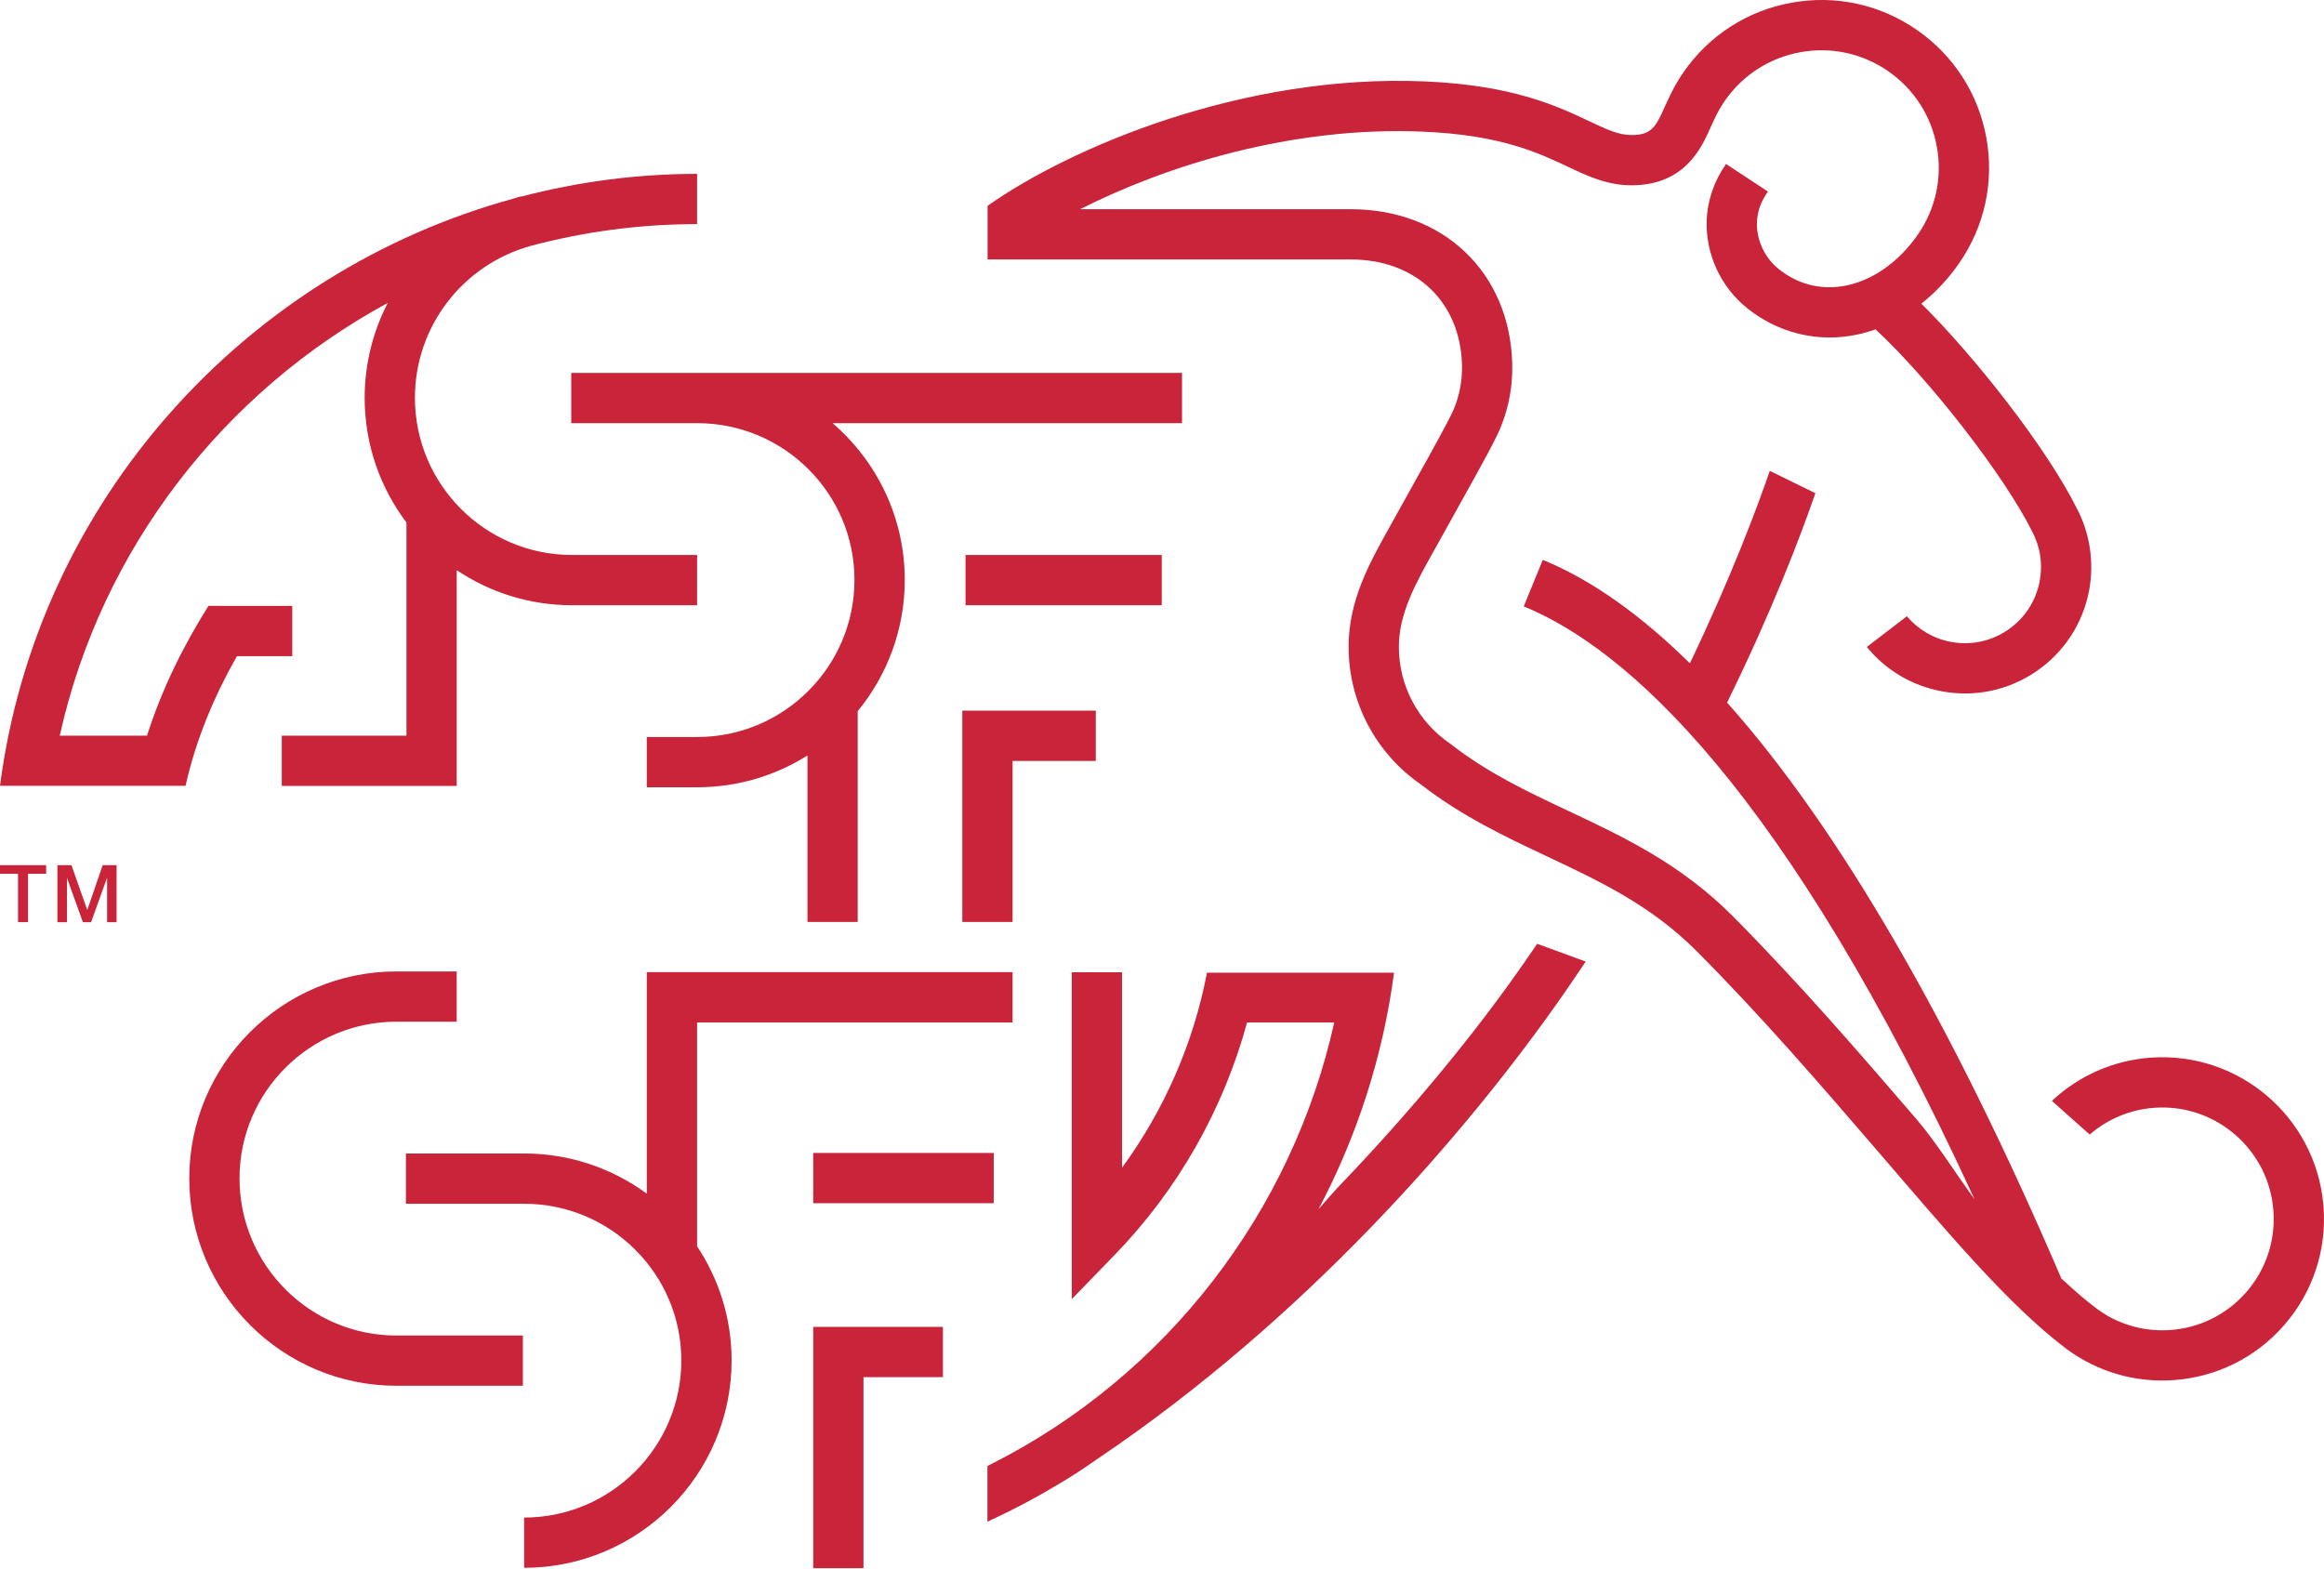
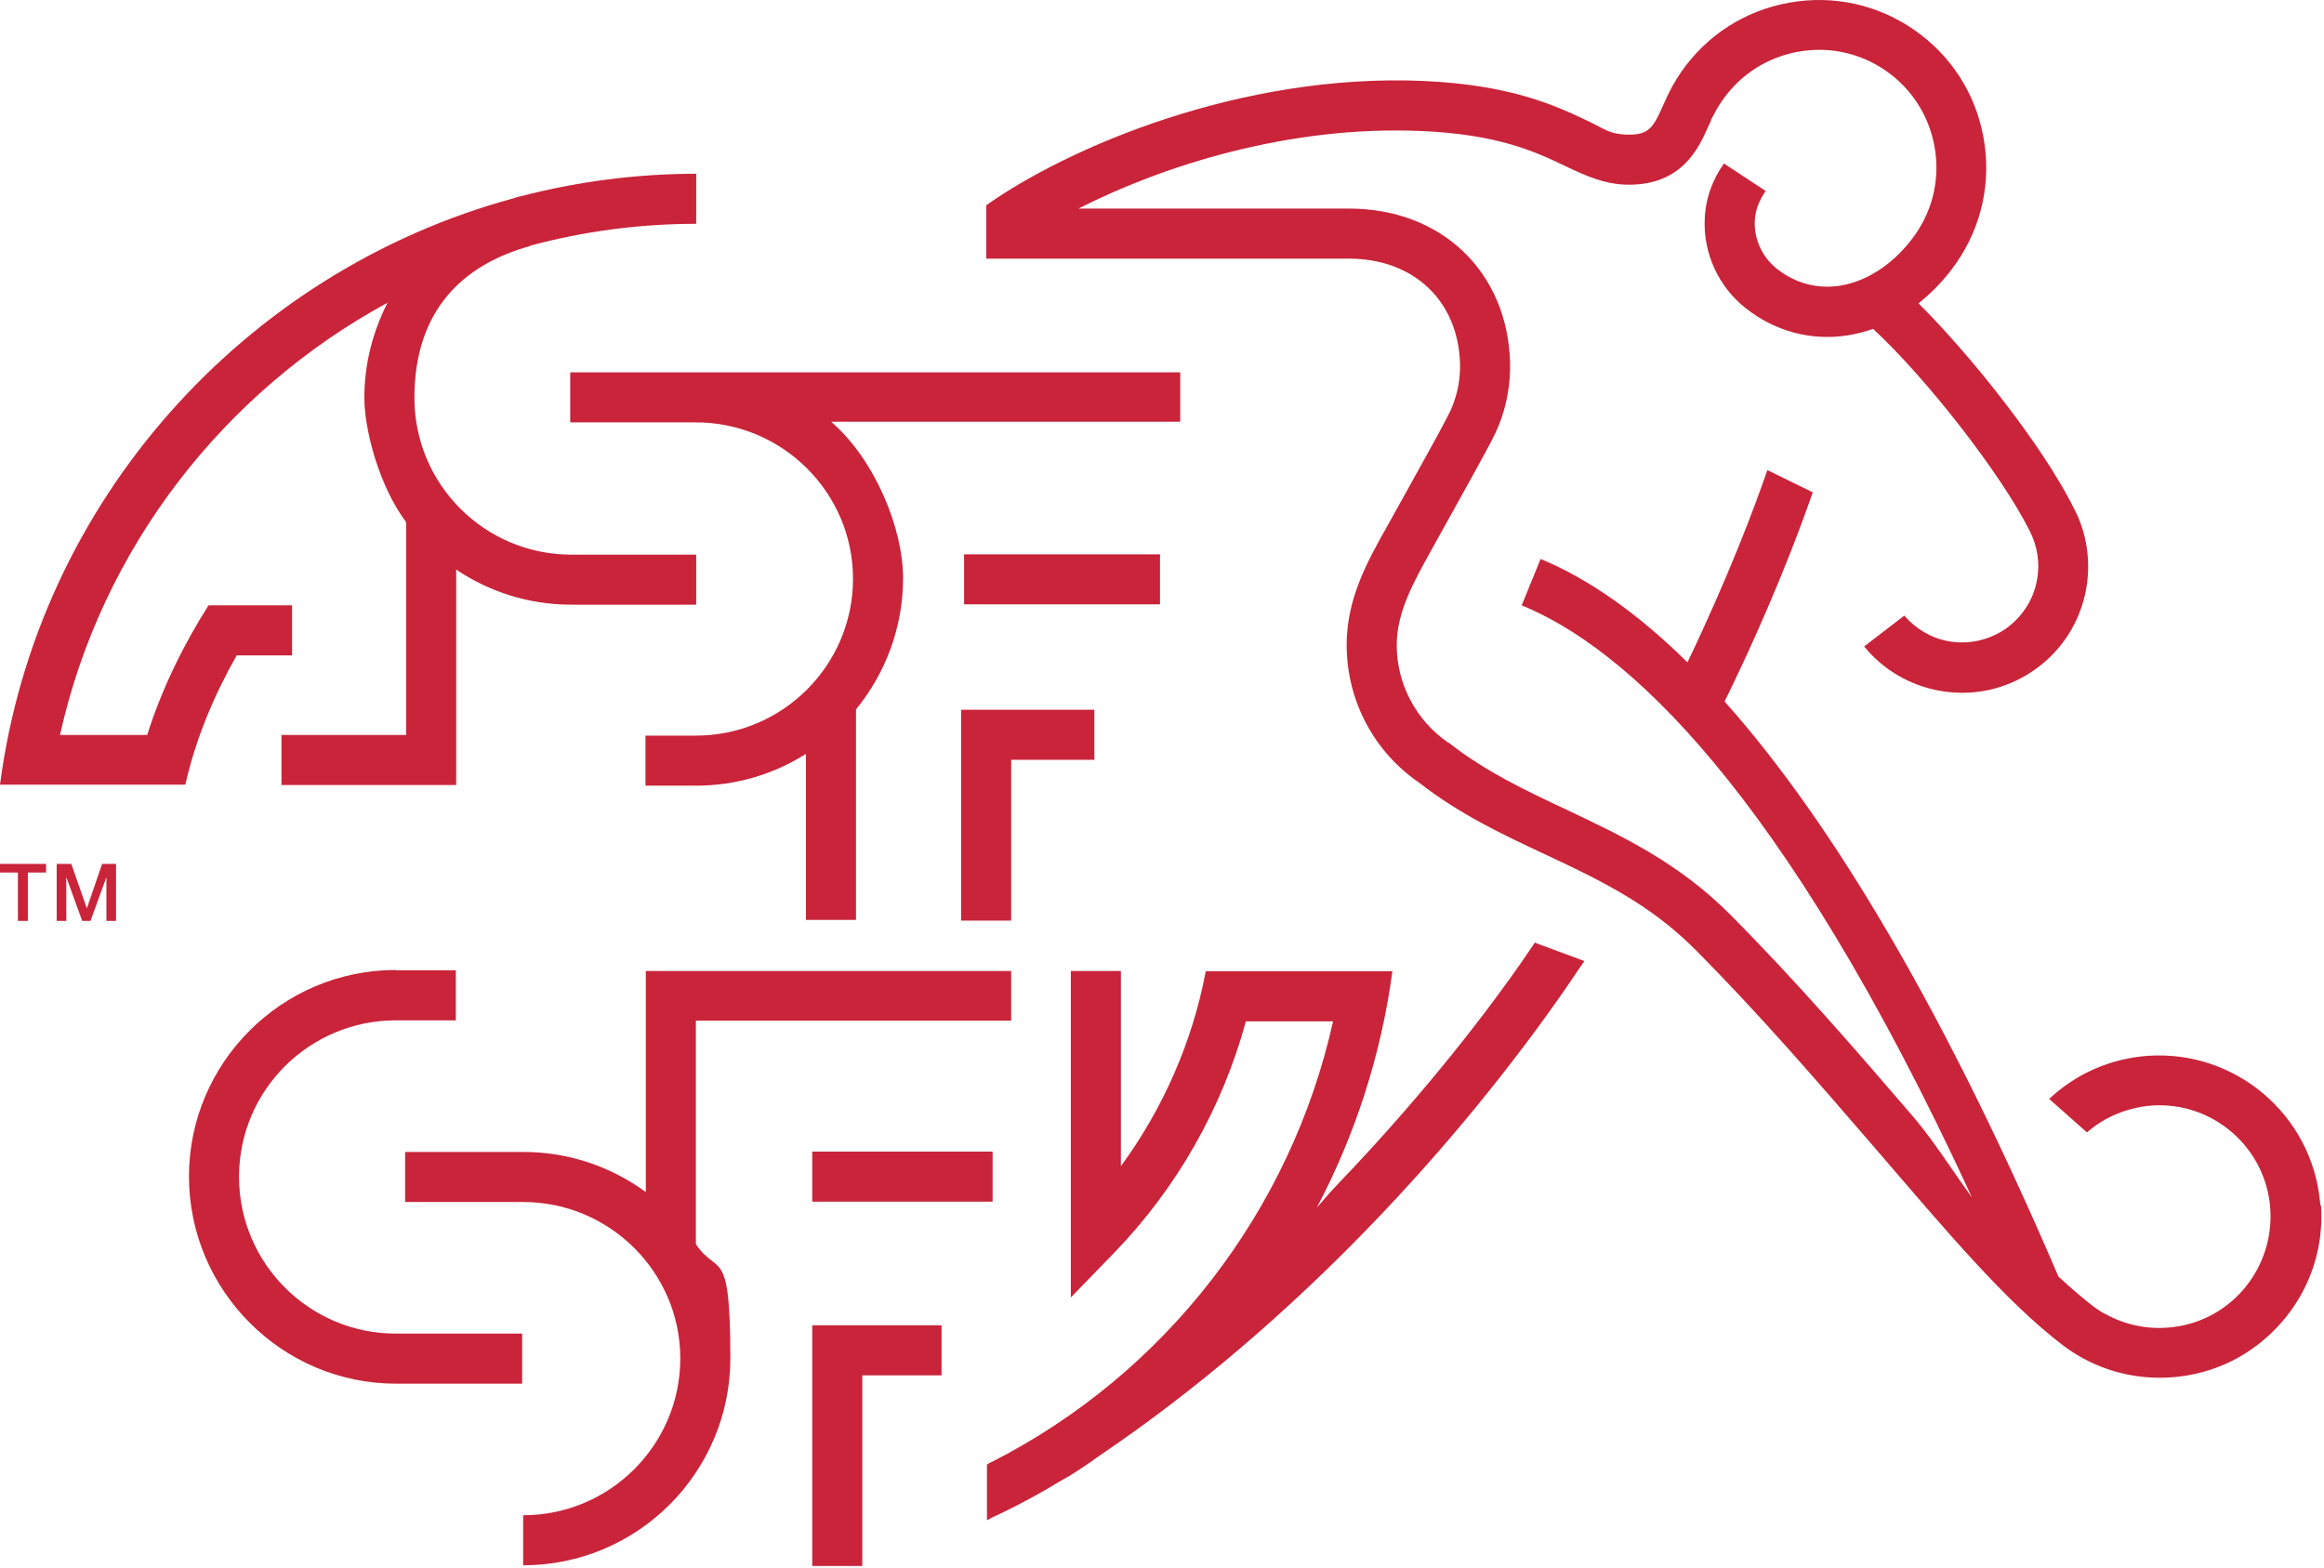
- <svg xmlns="http://www.w3.org/2000/svg" width="490pt" height="330.67pt" viewBox="0 0 490 330.67" version="1.1">
-   <defs>
-     <clipPath id="clip1">
-       <path d="M 39 199 L 335 199 L 335 330.672 L 39 330.672 Z M 39 199 " />
-     </clipPath>
-   </defs>
-   <g id="surface1">
-     <path style=" stroke:none;fill-rule:nonzero;fill:rgb(78.799%,14.099%,22.699%);fill-opacity:1;" d="M 111.918 51.844 C 123.141 48.855 134.895 47.258 146.98 47.258 L 146.98 36.664 C 134.211 36.664 121.785 38.348 109.902 41.453 L 109.883 41.395 C 109.379 41.523 108.895 41.691 108.402 41.844 C 51.707 57.273 7.781 105.766 0 165.695 L 39.125 165.695 C 41.348 155.723 45.32 146.516 49.953 138.363 L 61.625 138.363 L 61.625 127.766 L 43.957 127.758 C 38.879 135.801 34.215 145.008 31 155.125 L 12.602 155.125 C 21.359 115.613 47.258 82.594 81.754 63.875 C 78.641 69.922 76.887 76.73 76.887 83.879 C 76.887 93.754 80.176 102.863 85.699 110.188 L 85.699 155.125 L 59.41 155.125 L 59.41 165.723 L 96.297 165.723 L 96.297 120.227 C 103.242 124.891 111.598 127.621 120.578 127.621 L 146.98 127.621 L 146.98 117.023 L 120.578 117.023 C 102.328 117.023 87.484 102.152 87.484 83.879 C 87.484 68.91 97.504 55.84 111.918 51.844 Z M 249.219 78.633 L 120.441 78.633 L 120.441 89.23 L 147.004 89.23 C 165.293 89.23 180.156 104.051 180.156 122.273 C 180.156 140.539 165.293 155.41 147.004 155.41 L 136.375 155.41 L 136.375 166.008 L 147.004 166.008 C 155.535 166.008 163.504 163.543 170.25 159.305 L 170.25 194.406 L 180.84 194.406 L 180.84 149.965 C 187.031 142.418 190.762 132.773 190.762 122.273 C 190.762 109.07 184.844 97.234 175.539 89.23 L 249.219 89.23 Z M 203.578 127.621 L 244.945 127.621 L 244.945 117.023 L 203.578 117.023 Z M 202.895 149.855 L 202.895 194.406 L 213.492 194.406 L 213.492 160.453 L 231.043 160.453 L 231.043 149.852 L 202.895 149.852 " />
-     <g clip-path="url(#clip1)" clip-rule="nonzero">
-       <path style=" stroke:none;fill-rule:nonzero;fill:rgb(78.799%,14.099%,22.699%);fill-opacity:1;" d="M 83.594 204.844 C 59.5 204.844 39.906 224.422 39.906 248.48 C 39.906 272.598 59.5 292.211 83.594 292.211 L 110.242 292.211 L 110.242 281.617 L 83.594 281.617 C 65.344 281.617 50.5 266.754 50.5 248.48 C 50.5 230.266 65.344 215.441 83.594 215.441 L 96.289 215.441 L 96.289 204.844 Z M 213.492 215.598 L 213.492 204.996 L 136.375 204.996 L 136.375 251.711 C 129.129 246.387 120.18 243.23 110.504 243.23 L 85.582 243.23 L 85.582 253.828 L 110.504 253.828 C 128.781 253.828 143.652 268.652 143.652 286.863 C 143.652 305.133 128.781 320 110.504 320 L 110.504 330.598 C 134.629 330.598 154.254 310.977 154.254 286.863 C 154.254 277.98 151.566 269.711 146.98 262.809 L 146.98 215.598 Z M 171.465 253.711 L 209.52 253.711 L 209.52 243.113 L 171.465 243.113 Z M 171.465 279.801 L 171.465 330.672 L 182.062 330.672 L 182.062 290.398 L 198.809 290.398 L 198.809 279.801 Z M 324.105 199.012 C 323.16 200.395 322.207 201.781 321.234 203.18 C 311.387 217.352 298.172 233.57 282.91 249.512 C 281.25 251.246 279.617 253.105 277.988 254.996 C 286.113 239.617 291.594 222.758 293.922 205.109 L 254.48 205.109 C 251.66 219.945 245.488 234.012 236.574 246.242 L 236.574 205.016 L 225.977 205.016 L 225.977 273.941 L 235.078 264.555 C 248.402 250.809 257.965 233.875 262.938 215.594 L 281.32 215.594 C 272.438 255.57 245.984 289.984 209.121 308.664 C 209.059 308.695 209.008 308.723 208.191 309.133 L 208.191 320.895 C 209.004 320.488 209.062 320.457 209.121 320.43 C 214.32 318.023 219.324 315.324 224.156 312.375 C 224.457 312.207 224.777 312.004 225.137 311.781 C 225.16 311.77 225.188 311.742 225.215 311.73 C 227.465 310.328 229.66 308.859 231.824 307.34 C 274.375 278.551 308.473 240.168 330.152 208.922 C 331.578 206.859 332.969 204.812 334.34 202.766 L 324.105 199.012 " />
-     </g>
-     <path style=" stroke:none;fill-rule:nonzero;fill:rgb(78.799%,14.099%,22.699%);fill-opacity:1;" d="M 489.91 254.617 C 489.887 254.344 489.867 254.066 489.84 253.797 C 488.105 235.457 471.984 221.723 453.512 223.023 C 445.617 223.578 438.324 226.801 432.629 232.141 L 440.605 239.238 C 444.414 235.945 449.148 233.957 454.258 233.59 C 467.176 232.68 478.426 242.445 479.34 255.367 C 479.781 261.621 477.762 267.68 473.66 272.418 C 469.535 277.156 463.832 280.016 457.57 280.457 C 452.934 280.781 448.414 279.738 444.445 277.512 C 444.414 277.488 444.383 277.473 444.348 277.449 C 443.598 277.02 442.875 276.531 442.164 276.016 C 439.766 274.215 437.234 272.031 434.609 269.566 C 411.492 215.613 387.641 174.52 364.145 148.145 C 373.609 128.871 379.578 113.207 382.762 103.996 L 373.148 99.289 C 370.352 107.395 364.922 121.875 356.301 139.871 C 345.84 129.559 335.469 122.223 325.289 118.059 L 321.27 127.867 C 342.668 136.613 376.18 165.715 416.316 252.883 C 412.332 247.43 408.156 240.738 404.008 235.91 C 392.449 222.496 379.355 207.285 365.301 193.152 C 354.363 182.156 342.316 176.477 330.668 170.992 C 321.938 166.879 313.699 162.988 306.039 157.023 L 305.902 156.918 L 305.766 156.82 C 298.965 152.195 294.914 144.531 294.941 136.316 C 294.961 129.336 298.496 123.004 302.238 116.301 L 307.133 107.508 C 313.164 96.668 315.648 92.168 316.566 89.695 C 318.172 85.633 318.957 81.223 318.844 76.715 C 318.367 57.469 304.332 44.059 284.707 44.117 L 227.738 44.117 C 245.629 35.047 272.188 26.555 300.066 27.762 C 316.418 28.473 324.262 32.18 330.562 35.152 C 334.844 37.172 338.879 39.07 344.004 39.07 C 355.242 39.07 358.777 31.129 360.668 26.855 L 361.289 25.5 L 361.387 25.316 C 362.027 23.887 362.789 22.523 363.66 21.266 C 367.426 15.832 373.094 12.188 379.598 11.008 C 386.098 9.824 392.68 11.246 398.113 15.012 C 403.551 18.781 407.195 24.434 408.371 30.945 C 409.559 37.445 408.129 44.027 404.367 49.461 C 400.172 55.512 394.316 59.492 388.297 60.379 C 383.504 61.09 378.938 59.836 375.062 56.758 C 372.078 54.391 370.305 50.59 370.441 46.84 C 370.523 44.535 371.336 42.371 372.762 40.395 L 363.926 34.578 C 361.438 38.145 360.012 42.168 359.848 46.453 C 359.594 53.609 362.816 60.566 368.469 65.059 C 374.609 69.934 382.199 71.992 389.844 70.863 C 391.734 70.586 393.613 70.102 395.445 69.449 C 406.754 79.922 422.461 100.109 428.406 111.945 C 430.188 115.301 430.742 118.938 430.051 122.57 C 429.25 126.785 426.855 130.43 423.309 132.844 C 419.766 135.258 415.488 136.145 411.27 135.34 C 407.559 134.637 404.375 132.68 402.055 129.945 L 393.605 136.422 C 397.48 141.18 402.953 144.551 409.293 145.75 C 416.289 147.082 423.383 145.613 429.27 141.609 C 435.16 137.598 439.133 131.547 440.469 124.547 C 441.59 118.605 440.652 112.395 437.82 107.074 C 431.277 94.062 416.195 75.02 405.105 64.027 C 408.074 61.68 410.781 58.812 413.078 55.492 C 418.457 47.73 420.492 38.34 418.809 29.051 C 417.121 19.758 411.914 11.684 404.148 6.301 C 396.387 0.922 387.004 -1.113 377.707 0.574 C 368.414 2.258 360.332 7.465 354.953 15.23 C 353.707 17.031 352.625 18.961 351.719 20.984 C 351.703 20.977 350.992 22.547 350.992 22.547 C 349.113 26.762 348.195 28.477 344.008 28.477 C 341.262 28.477 338.812 27.316 335.094 25.566 C 328.312 22.359 319.016 17.977 300.531 17.172 C 261.844 15.488 225.301 31.32 208.223 43.41 L 208.223 54.715 L 284.73 54.715 C 298.473 54.676 307.922 63.621 308.25 76.98 C 308.254 77.176 308.254 77.371 308.254 77.566 C 308.254 80.441 307.723 83.246 306.676 85.902 C 305.961 87.812 302.57 93.91 297.871 102.344 L 292.984 111.129 C 288.746 118.715 284.371 126.559 284.344 136.285 L 284.344 136.383 C 284.344 148.043 290.086 158.91 299.711 165.504 C 308.242 172.121 317.348 176.422 326.148 180.566 C 337.473 185.91 348.16 190.945 357.789 200.617 C 371.574 214.484 383.98 228.891 395.977 242.82 C 410.656 259.867 423.422 275.164 435.719 284.449 C 442.23 289.266 450.145 291.594 458.312 291.02 C 467.398 290.371 475.695 286.23 481.66 279.355 C 487.621 272.48 490.559 263.695 489.91 254.617 M 299.809 167.301 C 299.77 167.281 299.746 167.254 299.711 167.23 C 299.652 167.184 299.594 167.152 299.527 167.105 L 299.809 167.301 " />
-     <path style=" stroke:none;fill-rule:nonzero;fill:rgb(78.799%,14.099%,22.699%);fill-opacity:1;" d="M 0 182.434 L 9.73 182.434 L 9.73 184.254 L 5.91 184.254 L 5.91 194.449 L 3.801 194.449 L 3.801 184.254 L 0 184.254 Z M 12.105 182.434 L 15.066 182.434 L 18.387 191.844 L 18.418 191.844 L 21.648 182.434 L 24.582 182.434 L 24.582 194.453 L 22.582 194.453 L 22.582 185.18 L 22.539 185.18 L 19.207 194.453 L 17.473 194.453 L 14.145 185.18 L 14.113 185.18 L 14.113 194.453 L 12.105 194.453 L 12.105 182.434 " />
-   </g>
+ <svg xmlns="http://www.w3.org/2000/svg" width="701" height="473" viewBox="0 0 701 473" fill="none">
+   <path d="M159.9 74.121C175.9 69.821 192.7 67.521 210 67.521V52.421C191.8 52.421 174 54.821 157 59.221C156.3 59.321 155.6 59.521 154.9 59.821C73.9 81.821 11.2 151.121 0 236.721H55.9C59.1 222.521 64.8 209.321 71.4 197.721H88.1V182.621H62.9C55.6 194.121 49 207.221 44.4 221.721H18.1C30.6 165.321 67.6 118.121 116.9 91.321C112.5 99.921 109.9 109.721 109.9 119.921C109.9 130.121 114.6 147.021 122.5 157.521V221.721H84.9V236.821H137.6V171.821C147.5 178.521 159.5 182.421 172.3 182.421H210V167.321H172.3C146.2 167.321 125 146.121 125 120.021C125 93.921 139.3 79.921 159.9 74.221V74.121ZM356 112.321H172V127.421H209.9C236 127.421 257.3 148.621 257.3 174.621C257.3 200.621 236.1 221.921 209.9 221.921H194.7V237.021H209.9C222.1 237.021 233.5 233.521 243.1 227.421V277.521H258.2V214.021C267 203.221 272.4 189.421 272.4 174.421C272.4 159.421 263.9 138.621 250.7 127.221H356V112.121V112.321ZM290.8 182.321H349.9V167.221H290.8V182.321ZM289.9 214.121V277.721H305V229.221H330.1V214.121H289.9Z" fill="#C9243A" />
+   <path d="M119.4 292.621C85 292.621 57 320.621 57 354.921C57 389.221 85 417.421 119.4 417.421H157.5V402.321H119.4C93.3 402.321 72.1 381.121 72.1 355.021C72.1 328.921 93.3 307.821 119.4 307.821H137.5V292.721H119.4V292.621ZM305 308.021V292.921H194.8V359.621C184.4 352.021 171.7 347.521 157.8 347.521H122.2V362.621H157.8C183.9 362.621 205.2 383.821 205.2 409.821C205.2 435.821 184 457.121 157.8 457.121V472.221C192.3 472.221 220.3 444.221 220.3 409.721C220.3 375.221 216.5 385.221 209.9 375.321V307.921H304.9L305 308.021ZM245 362.521H299.4V347.421H245V362.521ZM245 399.721V472.421H260.1V414.921H284V399.821H244.9L245 399.721ZM463 284.321C461.6 286.321 460.3 288.321 458.9 290.321C444.8 310.521 426 333.721 404.2 356.521C401.8 359.021 399.5 361.621 397.2 364.321C408.8 342.321 416.6 318.221 420 293.021H363.7C359.7 314.221 350.9 334.321 338.1 351.821V292.921H323V391.421L336 378.021C355 358.421 368.7 334.221 375.8 308.121H402.1C389.4 365.221 351.6 414.421 299 441.121C299 441.121 298.8 441.121 297.7 441.821V458.621C298.9 458.021 298.9 458.021 299 457.921C306.4 454.521 313.6 450.621 320.5 446.421C320.9 446.221 321.4 445.921 321.9 445.621C321.9 445.621 321.9 445.621 322 445.621C325.2 443.621 328.4 441.521 331.4 439.321C392.2 398.221 440.9 343.321 471.9 298.721C473.9 295.821 475.9 292.821 477.9 289.921L463.3 284.521" fill="#C9243A" />
+   <path d="M699.9 363.721C699.9 363.321 699.9 362.921 699.8 362.521C697.3 336.321 674.3 316.721 647.9 318.521C636.6 319.321 626.2 323.921 618.1 331.521L629.5 341.621C634.9 336.921 641.7 334.121 649 333.521C667.5 332.221 683.5 346.221 684.8 364.621C685.4 373.521 682.5 382.221 676.7 389.021C670.8 395.821 662.7 399.921 653.7 400.521C647.1 401.021 640.6 399.521 634.9 396.321C634.9 396.321 634.9 396.321 634.8 396.321C633.7 395.721 632.7 395.021 631.7 394.321C628.3 391.721 624.7 388.621 620.9 385.121C587.9 308.021 553.8 249.321 520.2 211.621C533.7 184.121 542.2 161.721 546.8 148.521L533.1 141.821C529.1 153.421 521.3 174.121 509 199.821C494.1 185.121 479.2 174.621 464.7 168.621L459 182.621C489.6 195.121 537.4 236.721 594.8 361.221C589.1 353.421 583.1 343.921 577.2 337.021C560.7 317.821 542 296.121 521.9 275.921C506.3 260.221 489.1 252.121 472.4 244.221C459.9 238.321 448.2 232.821 437.2 224.221L437 224.021H436.8C427.1 217.321 421.3 206.321 421.3 194.621C421.3 184.621 426.4 175.621 431.7 166.021L438.7 153.421C447.3 137.921 450.9 131.521 452.2 128.021C454.5 122.221 455.6 115.921 455.5 109.521C454.8 82.021 434.8 62.821 406.7 62.921H325.3C350.9 49.921 388.8 37.821 428.6 39.521C452 40.521 463.2 45.821 472.2 50.121C478.3 53.021 484.1 55.721 491.4 55.721C507.5 55.721 512.5 44.421 515.2 38.321L516.1 36.421V36.121C517.2 34.121 518.2 32.121 519.5 30.321C524.9 22.521 533 17.321 542.3 15.621C551.6 13.921 561 15.921 568.8 21.321C576.6 26.721 581.8 34.821 583.5 44.121C585.2 53.421 583.2 62.821 577.8 70.621C571.8 79.221 563.4 84.921 554.8 86.221C548 87.221 541.4 85.421 535.9 81.021C531.6 77.621 529.1 72.221 529.3 66.821C529.4 63.521 530.6 60.421 532.6 57.621L520 49.321C516.4 54.421 514.4 60.121 514.2 66.321C513.8 76.521 518.4 86.521 526.5 92.921C535.3 99.921 546.1 102.821 557 101.221C559.7 100.821 562.4 100.121 565 99.221C581.2 114.221 603.6 143.021 612.1 159.921C614.6 164.721 615.4 169.921 614.4 175.121C613.3 181.121 609.8 186.321 604.8 189.821C599.7 193.221 593.6 194.521 587.6 193.421C582.3 192.421 577.8 189.621 574.4 185.721L562.3 195.021C567.8 201.821 575.7 206.621 584.7 208.321C594.7 210.221 604.8 208.121 613.2 202.421C621.6 196.721 627.3 188.021 629.2 178.021C630.8 169.521 629.5 160.621 625.4 153.021C616.1 134.421 594.5 107.221 578.7 91.521C582.9 88.121 586.8 84.121 590.1 79.321C597.8 68.221 600.7 54.821 598.3 41.521C595.9 28.221 588.5 16.721 577.4 9.021C566.3 1.321 552.9 -1.579 539.6 0.821C526.3 3.221 514.8 10.621 507.1 21.721C505.3 24.321 503.8 27.021 502.5 29.921L501.5 32.121C498.8 38.121 497.5 40.621 491.5 40.621C485.5 40.621 484.1 38.921 478.8 36.421C469.1 31.821 455.8 25.621 429.4 24.421C374.1 22.021 321.9 44.621 297.5 61.921V78.021H406.8C426.4 78.021 439.9 90.721 440.4 109.821C440.4 110.121 440.4 110.421 440.4 110.621C440.4 114.721 439.6 118.721 438.1 122.521C437.1 125.221 432.2 133.921 425.5 146.021L418.5 158.621C412.4 169.421 406.2 180.621 406.2 194.521C406.2 211.321 414.4 226.821 428.2 236.221C440.4 245.721 453.4 251.821 466 257.721C482.2 265.321 497.4 272.521 511.2 286.321C530.9 306.121 548.6 326.721 565.8 346.621C586.8 371.021 605 392.821 622.6 406.121C631.9 413.021 643.2 416.321 654.9 415.521C667.9 414.621 679.7 408.721 688.3 398.821C696.8 389.021 701 376.421 700.1 363.521M428.3 239.021C428.3 239.021 428.3 239.021 428.2 238.921C428.2 238.921 428 238.821 427.9 238.721L428.3 239.021Z" fill="#C9243A" />
+   <path d="M0 260.621H13.9V263.221H8.4V277.821H5.4V263.221H0V260.621ZM17.3 260.621H21.5L26.2 274.021L30.8 260.621H35V277.821H32.1V264.621L27.3 277.821H24.8L20 264.621V277.821H17.1V260.621" fill="#C9243A" />
</svg>
